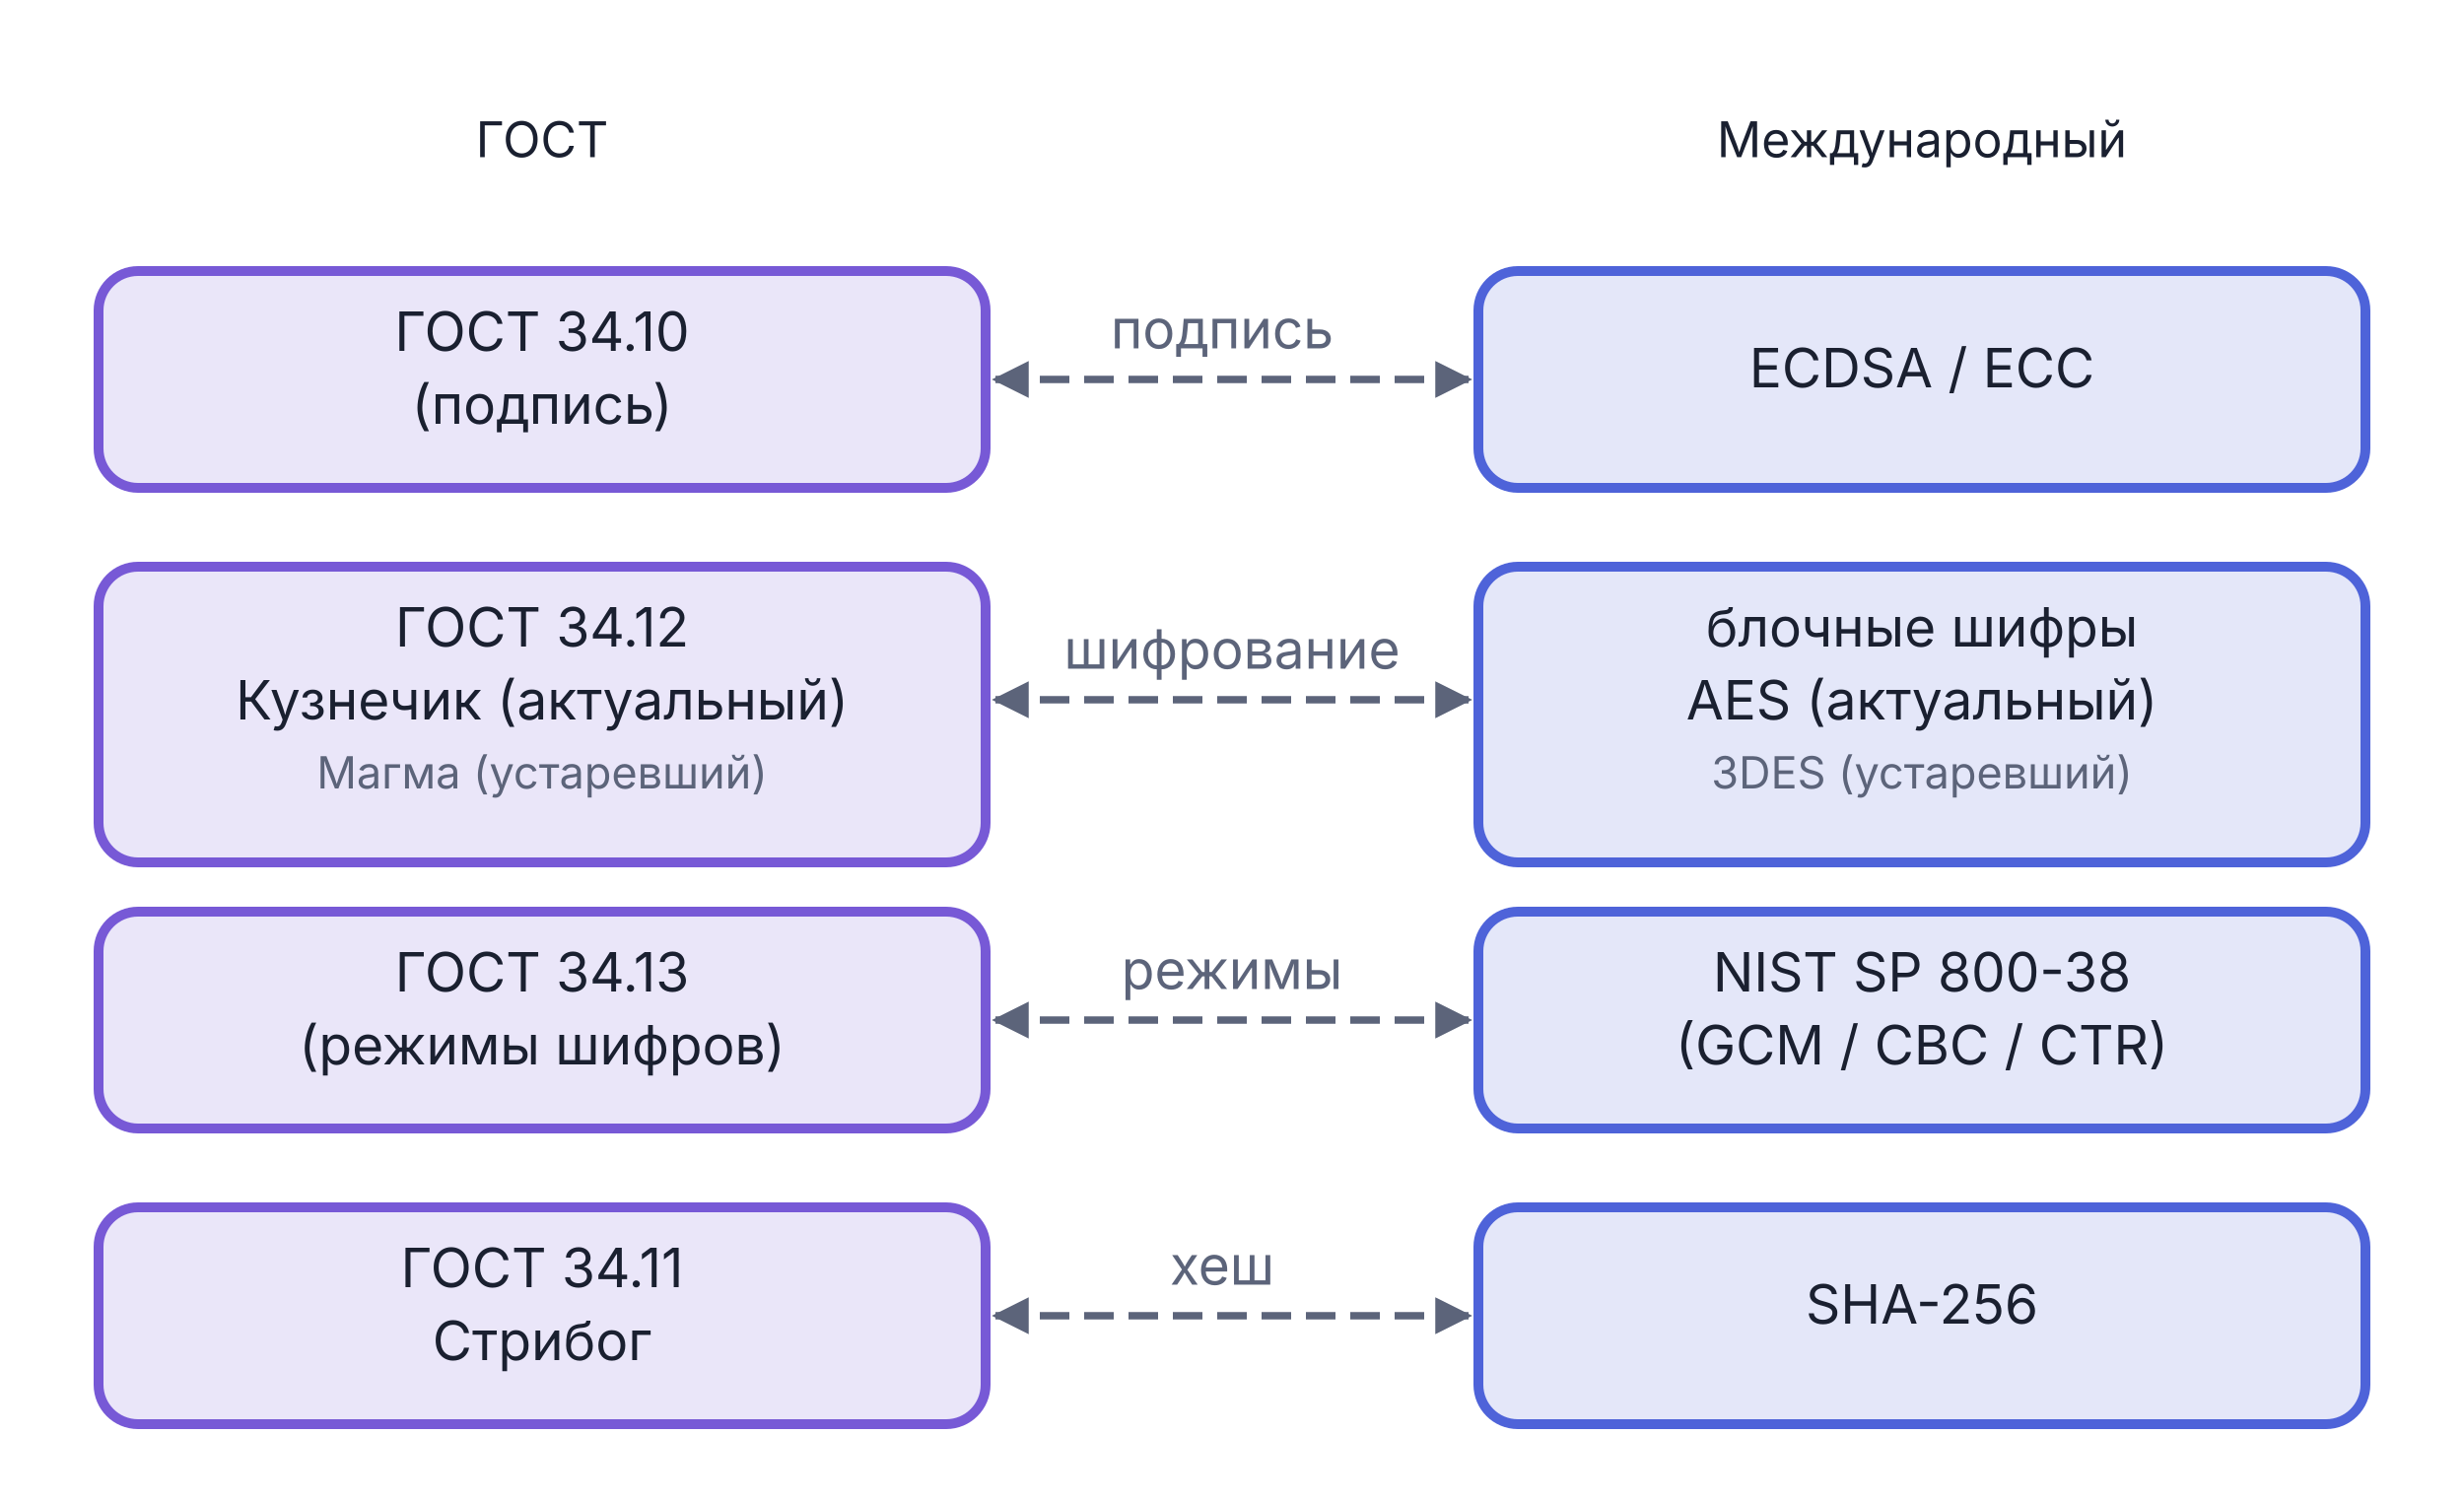
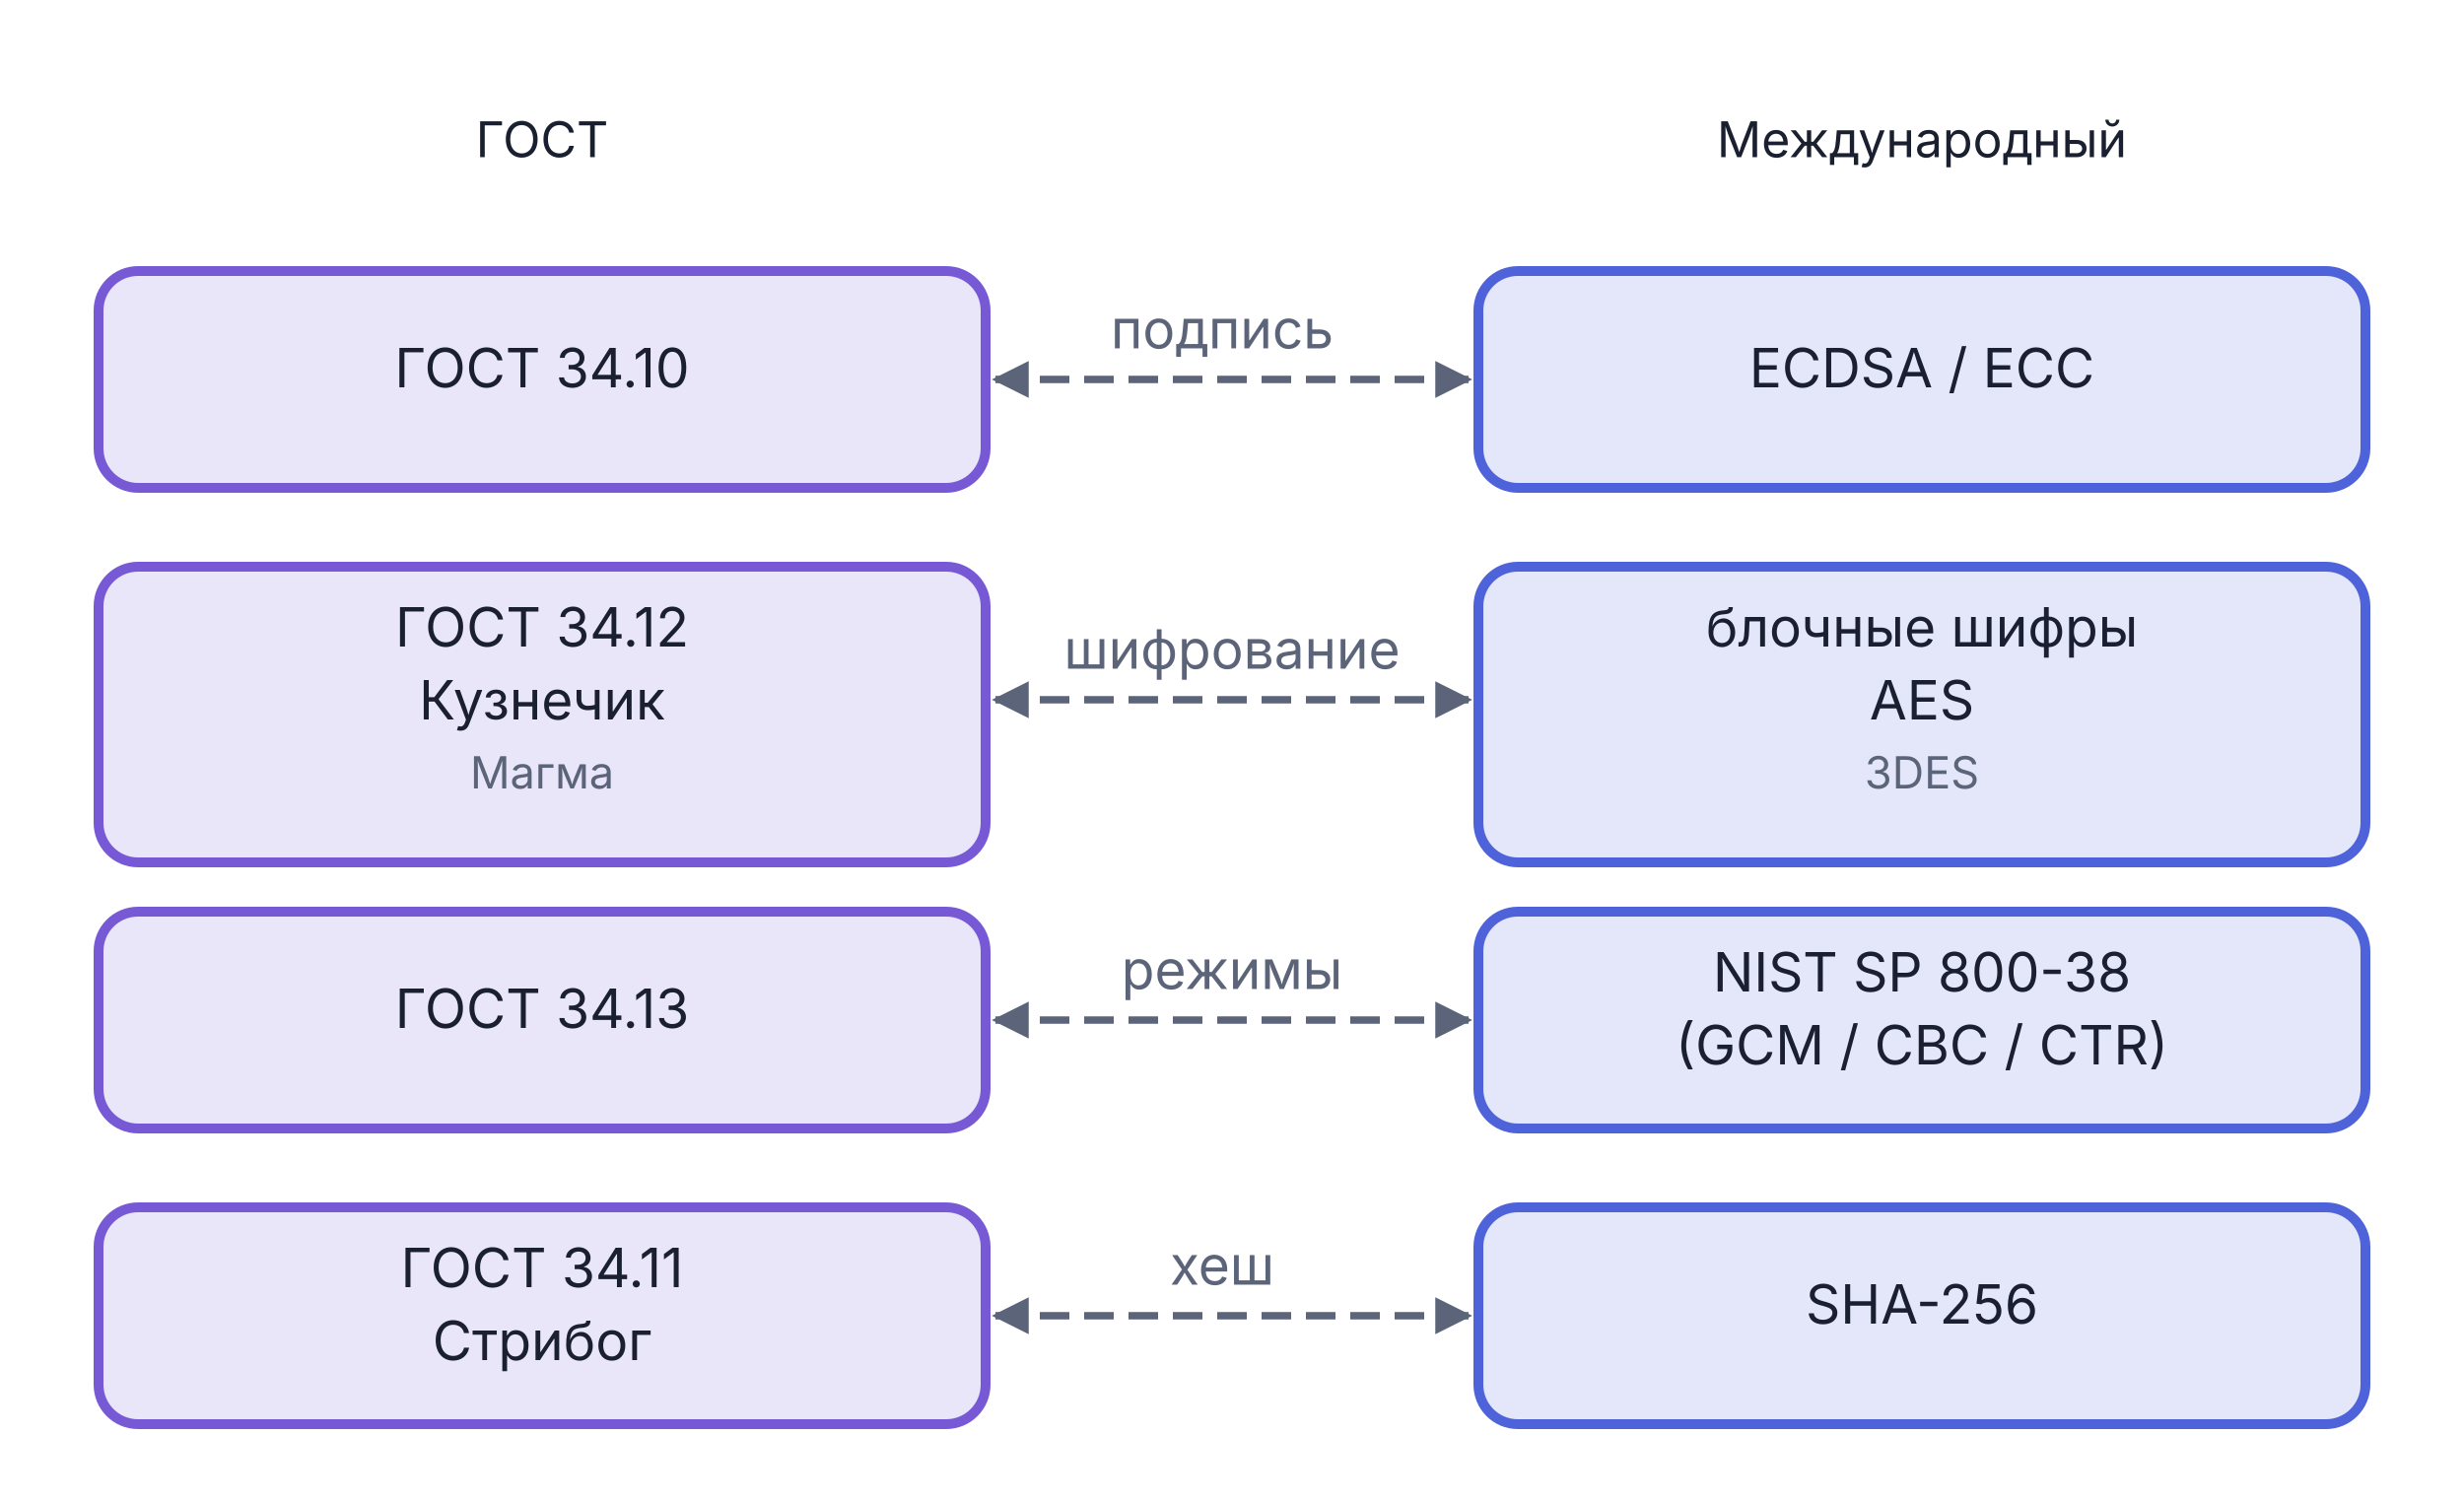
<svg xmlns="http://www.w3.org/2000/svg" viewBox="0 0 500 305" width="500" height="305">
  <defs>
    <marker id="arr-Muted" viewBox="0 0 10 10" refX="9" refY="5" markerWidth="5" markerHeight="5" orient="auto">
      <path d="M0,0 L10,5 L0,10 Z" fill="#5C647A" />
    </marker>
    <marker id="arr-Muted-s" viewBox="0 0 10 10" refX="1" refY="5" markerWidth="5" markerHeight="5" orient="auto">
      <path d="M10,0 L0,5 L10,10 Z" fill="#5C647A" />
    </marker>
  </defs>
  <text x="110.0" y="31.9" text-anchor="middle" font-family="Inter, -apple-system, BlinkMacSystemFont, 'Helvetica Neue', Arial, sans-serif" font-size="10" fill="#1A2030">ГОСТ</text>
  <text x="390.0" y="31.9" text-anchor="middle" font-family="Inter, -apple-system, BlinkMacSystemFont, 'Helvetica Neue', Arial, sans-serif" font-size="10" fill="#1A2030">Международный</text>
  <rect x="20.0" y="55.0" width="180" height="44" rx="8" fill="#7759D6" fill-opacity="0.15" stroke="#7759D6" stroke-width="2" />
-   <text x="110.0" y="71.2" text-anchor="middle" font-family="Inter, -apple-system, BlinkMacSystemFont, 'Helvetica Neue', Arial, sans-serif" font-size="11" font-weight="normal" fill="#1A2030">ГОСТ 34.10</text>
-   <text x="110.0" y="86.0" text-anchor="middle" font-family="Inter, -apple-system, BlinkMacSystemFont, 'Helvetica Neue', Arial, sans-serif" font-size="11" font-weight="normal" fill="#1A2030">(подпись)</text>
+   <text x="110.0" y="78.6" text-anchor="middle" font-family="Inter, -apple-system, BlinkMacSystemFont, 'Helvetica Neue', Arial, sans-serif" font-size="11" font-weight="normal" fill="#1A2030">ГОСТ 34.10</text>
  <rect x="20.0" y="115.0" width="180" height="60" rx="8" fill="#7759D6" fill-opacity="0.15" stroke="#7759D6" stroke-width="2" />
  <text x="110.0" y="131.2" text-anchor="middle" font-family="Inter, -apple-system, BlinkMacSystemFont, 'Helvetica Neue', Arial, sans-serif" font-size="11" font-weight="normal" fill="#1A2030">ГОСТ 34.12</text>
-   <text x="110.0" y="146.0" text-anchor="middle" font-family="Inter, -apple-system, BlinkMacSystemFont, 'Helvetica Neue', Arial, sans-serif" font-size="11" font-weight="normal" fill="#1A2030">Кузнечик (актуальный)</text>
-   <text x="110.0" y="160.0" text-anchor="middle" font-family="Inter, -apple-system, BlinkMacSystemFont, 'Helvetica Neue', Arial, sans-serif" font-size="9" font-weight="normal" fill="#5C647A">Магма (устаревший)</text>
+   <text x="110.0" y="146.0" text-anchor="middle" font-family="Inter, -apple-system, BlinkMacSystemFont, 'Helvetica Neue', Arial, sans-serif" font-size="11" font-weight="normal" fill="#1A2030">Кузнечик</text>
+   <text x="110.0" y="160.0" text-anchor="middle" font-family="Inter, -apple-system, BlinkMacSystemFont, 'Helvetica Neue', Arial, sans-serif" font-size="9" font-weight="normal" fill="#5C647A">Магма</text>
  <rect x="20.0" y="185.0" width="180" height="44" rx="8" fill="#7759D6" fill-opacity="0.15" stroke="#7759D6" stroke-width="2" />
-   <text x="110.0" y="201.2" text-anchor="middle" font-family="Inter, -apple-system, BlinkMacSystemFont, 'Helvetica Neue', Arial, sans-serif" font-size="11" font-weight="normal" fill="#1A2030">ГОСТ 34.13</text>
-   <text x="110.0" y="216.0" text-anchor="middle" font-family="Inter, -apple-system, BlinkMacSystemFont, 'Helvetica Neue', Arial, sans-serif" font-size="11" font-weight="normal" fill="#1A2030">(режимы шифров)</text>
+   <text x="110.0" y="208.6" text-anchor="middle" font-family="Inter, -apple-system, BlinkMacSystemFont, 'Helvetica Neue', Arial, sans-serif" font-size="11" font-weight="normal" fill="#1A2030">ГОСТ 34.13</text>
  <rect x="20.0" y="245.0" width="180" height="44" rx="8" fill="#7759D6" fill-opacity="0.15" stroke="#7759D6" stroke-width="2" />
  <text x="110.0" y="261.2" text-anchor="middle" font-family="Inter, -apple-system, BlinkMacSystemFont, 'Helvetica Neue', Arial, sans-serif" font-size="11" font-weight="normal" fill="#1A2030">ГОСТ 34.11</text>
  <text x="110.0" y="276.0" text-anchor="middle" font-family="Inter, -apple-system, BlinkMacSystemFont, 'Helvetica Neue', Arial, sans-serif" font-size="11" font-weight="normal" fill="#1A2030">Стрибог</text>
  <rect x="300.0" y="55.0" width="180" height="44" rx="8" fill="#4E63D9" fill-opacity="0.15" stroke="#4E63D9" stroke-width="2" />
  <text x="390.0" y="78.6" text-anchor="middle" font-family="Inter, -apple-system, BlinkMacSystemFont, 'Helvetica Neue', Arial, sans-serif" font-size="11" font-weight="normal" fill="#1A2030">ECDSA / ECC</text>
  <rect x="300.0" y="115.0" width="180" height="60" rx="8" fill="#4E63D9" fill-opacity="0.15" stroke="#4E63D9" stroke-width="2" />
  <text x="390.0" y="131.2" text-anchor="middle" font-family="Inter, -apple-system, BlinkMacSystemFont, 'Helvetica Neue', Arial, sans-serif" font-size="11" font-weight="normal" fill="#1A2030">блочные шифры</text>
-   <text x="390.0" y="146.0" text-anchor="middle" font-family="Inter, -apple-system, BlinkMacSystemFont, 'Helvetica Neue', Arial, sans-serif" font-size="11" font-weight="normal" fill="#1A2030">AES (актуальный)</text>
-   <text x="390.0" y="160.0" text-anchor="middle" font-family="Inter, -apple-system, BlinkMacSystemFont, 'Helvetica Neue', Arial, sans-serif" font-size="9" font-weight="normal" fill="#5C647A">3DES (устаревший)</text>
+   <text x="390.0" y="146.0" text-anchor="middle" font-family="Inter, -apple-system, BlinkMacSystemFont, 'Helvetica Neue', Arial, sans-serif" font-size="11" font-weight="normal" fill="#1A2030">AES</text>
+   <text x="390.0" y="160.0" text-anchor="middle" font-family="Inter, -apple-system, BlinkMacSystemFont, 'Helvetica Neue', Arial, sans-serif" font-size="9" font-weight="normal" fill="#5C647A">3DES</text>
  <rect x="300.0" y="185.0" width="180" height="44" rx="8" fill="#4E63D9" fill-opacity="0.15" stroke="#4E63D9" stroke-width="2" />
  <text x="390.0" y="201.2" text-anchor="middle" font-family="Inter, -apple-system, BlinkMacSystemFont, 'Helvetica Neue', Arial, sans-serif" font-size="11" font-weight="normal" fill="#1A2030">NIST SP 800-38</text>
  <text x="390.0" y="216.0" text-anchor="middle" font-family="Inter, -apple-system, BlinkMacSystemFont, 'Helvetica Neue', Arial, sans-serif" font-size="11" font-weight="normal" fill="#1A2030">(GCM / CBC / CTR)</text>
  <rect x="300.0" y="245.0" width="180" height="44" rx="8" fill="#4E63D9" fill-opacity="0.15" stroke="#4E63D9" stroke-width="2" />
  <text x="390.0" y="268.6" text-anchor="middle" font-family="Inter, -apple-system, BlinkMacSystemFont, 'Helvetica Neue', Arial, sans-serif" font-size="11" font-weight="normal" fill="#1A2030">SHA-256</text>
  <line x1="202.0" y1="77.0" x2="298.0" y2="77.0" stroke="#5C647A" stroke-width="1.5" stroke-dasharray="6,3" marker-end="url(#arr-Muted)" marker-start="url(#arr-Muted-s)" />
  <line x1="202.0" y1="142.0" x2="298.0" y2="142.0" stroke="#5C647A" stroke-width="1.5" stroke-dasharray="6,3" marker-end="url(#arr-Muted)" marker-start="url(#arr-Muted-s)" />
  <line x1="202.0" y1="207.0" x2="298.0" y2="207.0" stroke="#5C647A" stroke-width="1.5" stroke-dasharray="6,3" marker-end="url(#arr-Muted)" marker-start="url(#arr-Muted-s)" />
  <line x1="202.0" y1="267.0" x2="298.0" y2="267.0" stroke="#5C647A" stroke-width="1.5" stroke-dasharray="6,3" marker-end="url(#arr-Muted)" marker-start="url(#arr-Muted-s)" />
  <text x="248.0" y="70.7" text-anchor="middle" font-family="Inter, -apple-system, BlinkMacSystemFont, 'Helvetica Neue', Arial, sans-serif" font-size="11" fill="#5C647A">подпись</text>
  <text x="250.0" y="135.7" text-anchor="middle" font-family="Inter, -apple-system, BlinkMacSystemFont, 'Helvetica Neue', Arial, sans-serif" font-size="11" fill="#5C647A">шифрование</text>
  <text x="250.0" y="200.7" text-anchor="middle" font-family="Inter, -apple-system, BlinkMacSystemFont, 'Helvetica Neue', Arial, sans-serif" font-size="11" fill="#5C647A">режимы</text>
  <text x="248.0" y="260.7" text-anchor="middle" font-family="Inter, -apple-system, BlinkMacSystemFont, 'Helvetica Neue', Arial, sans-serif" font-size="11" fill="#5C647A">хеш</text>
</svg>
